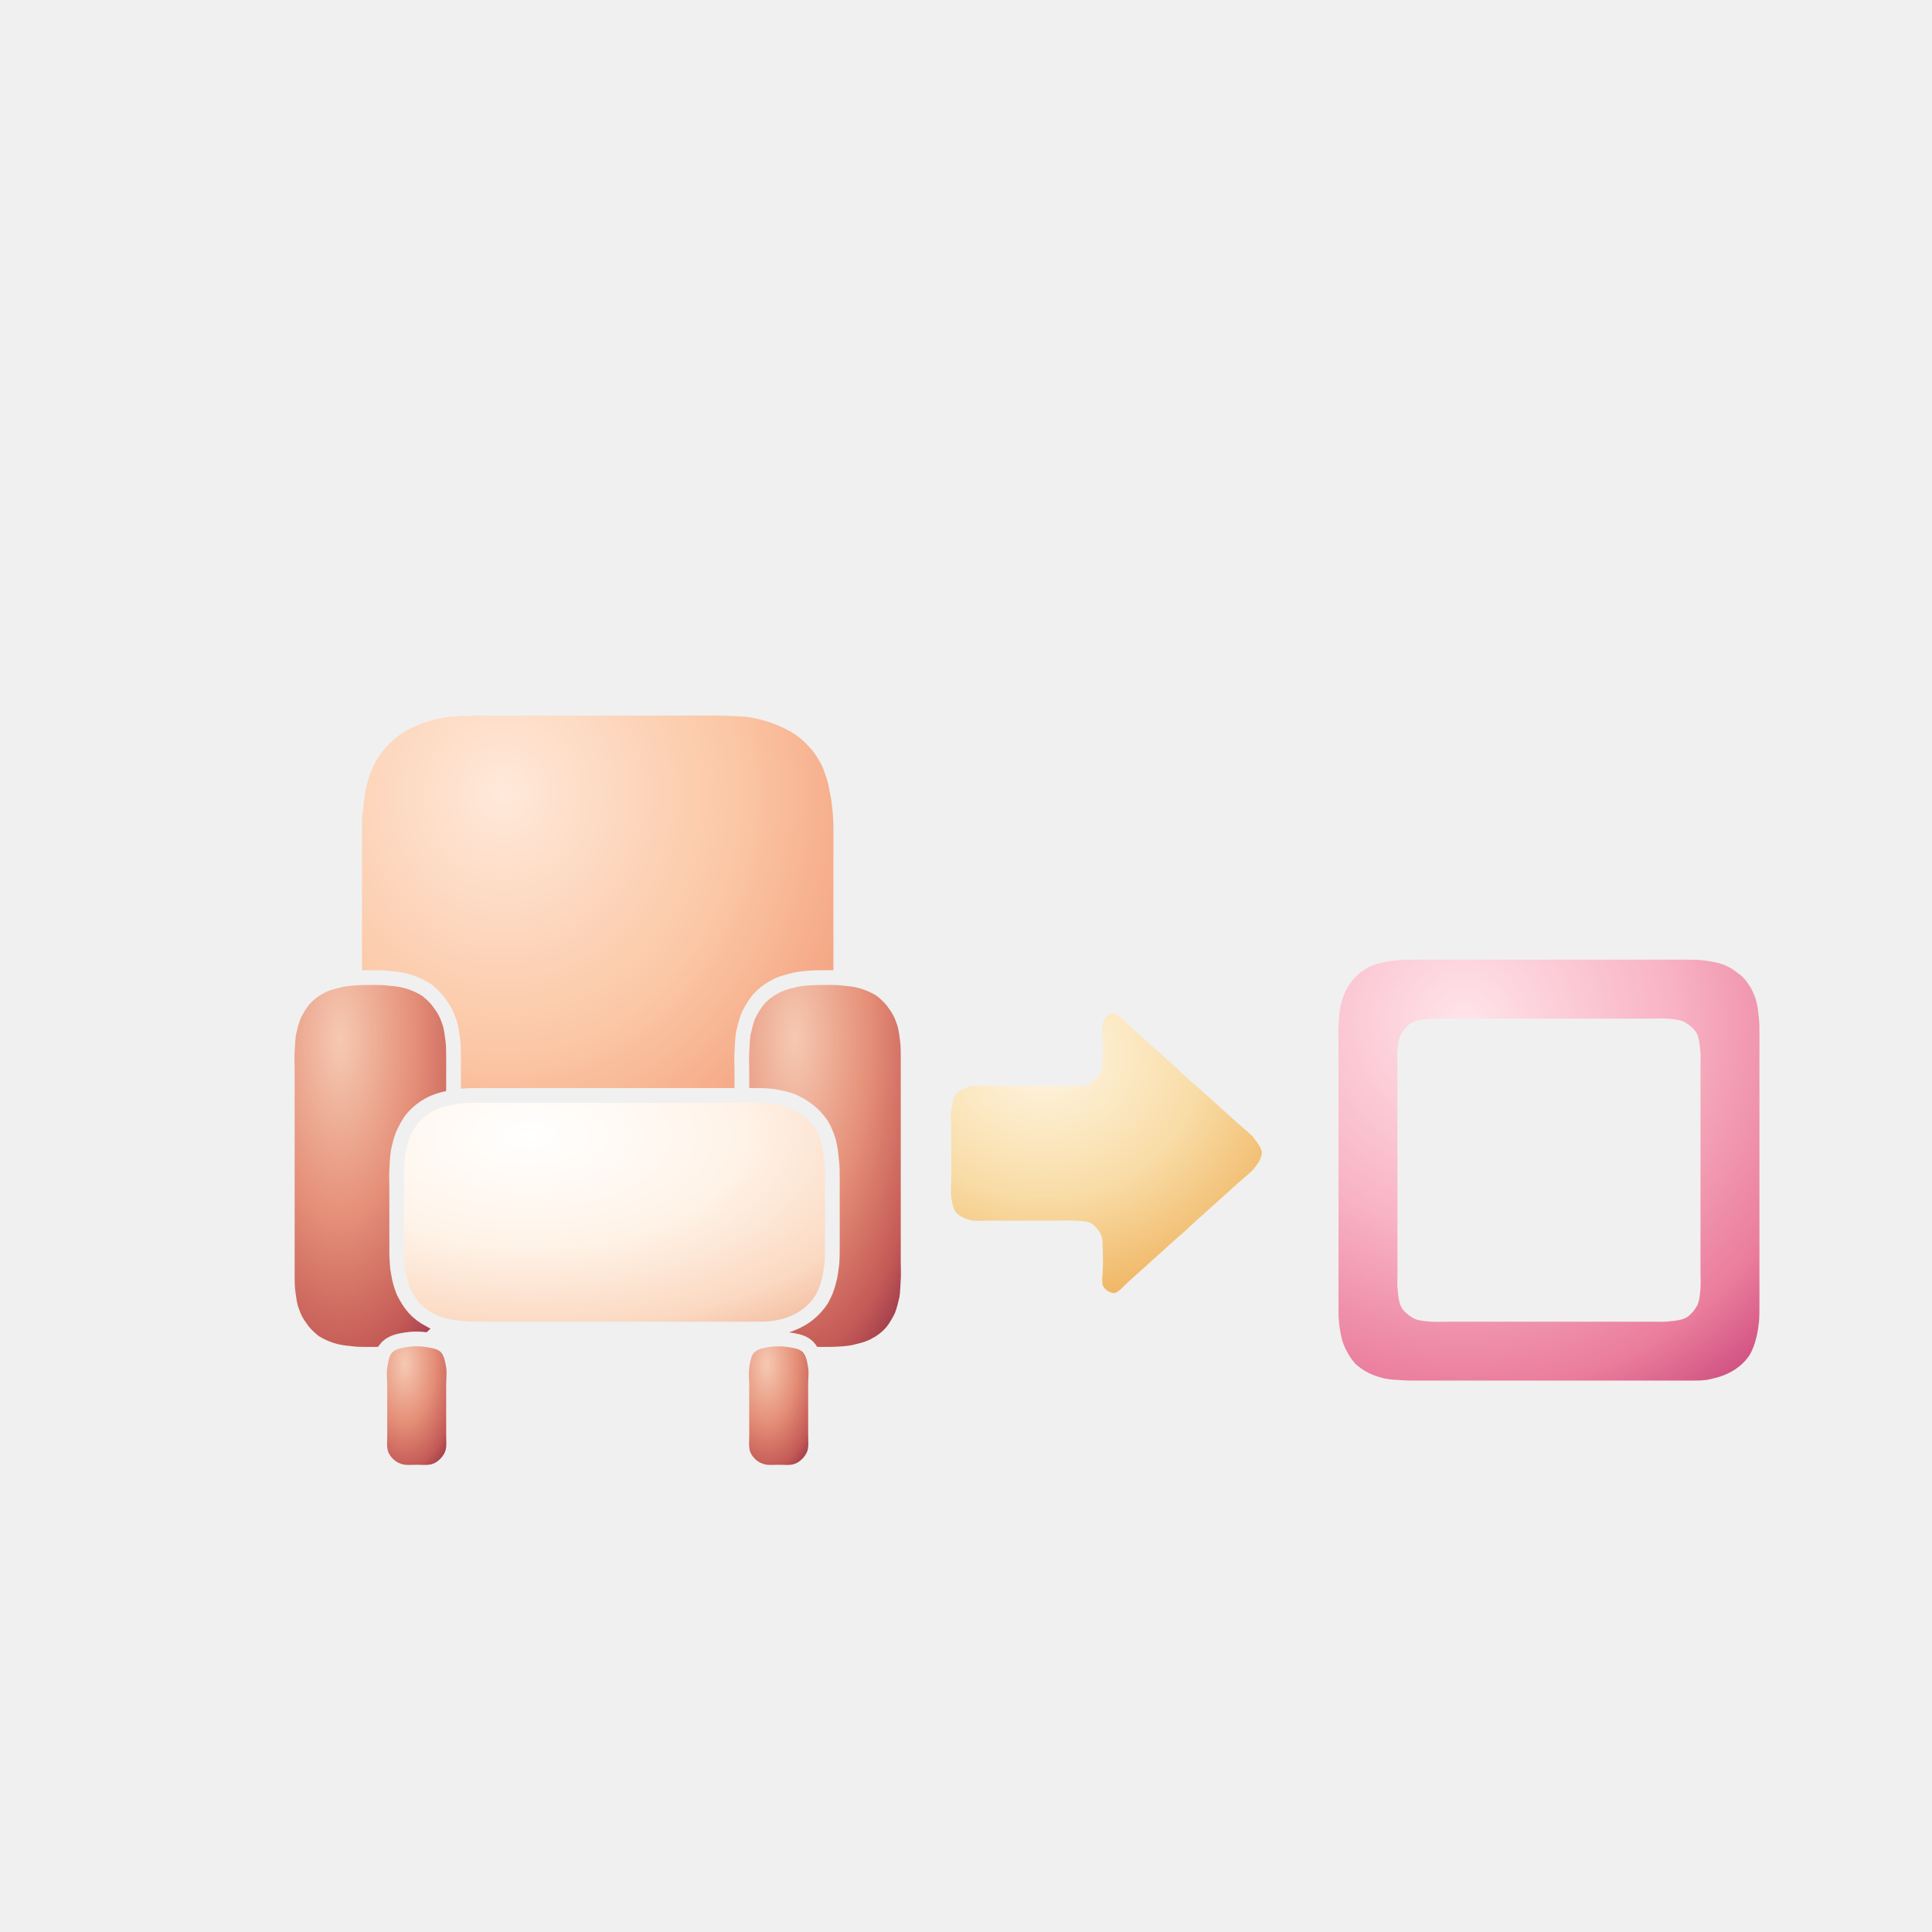
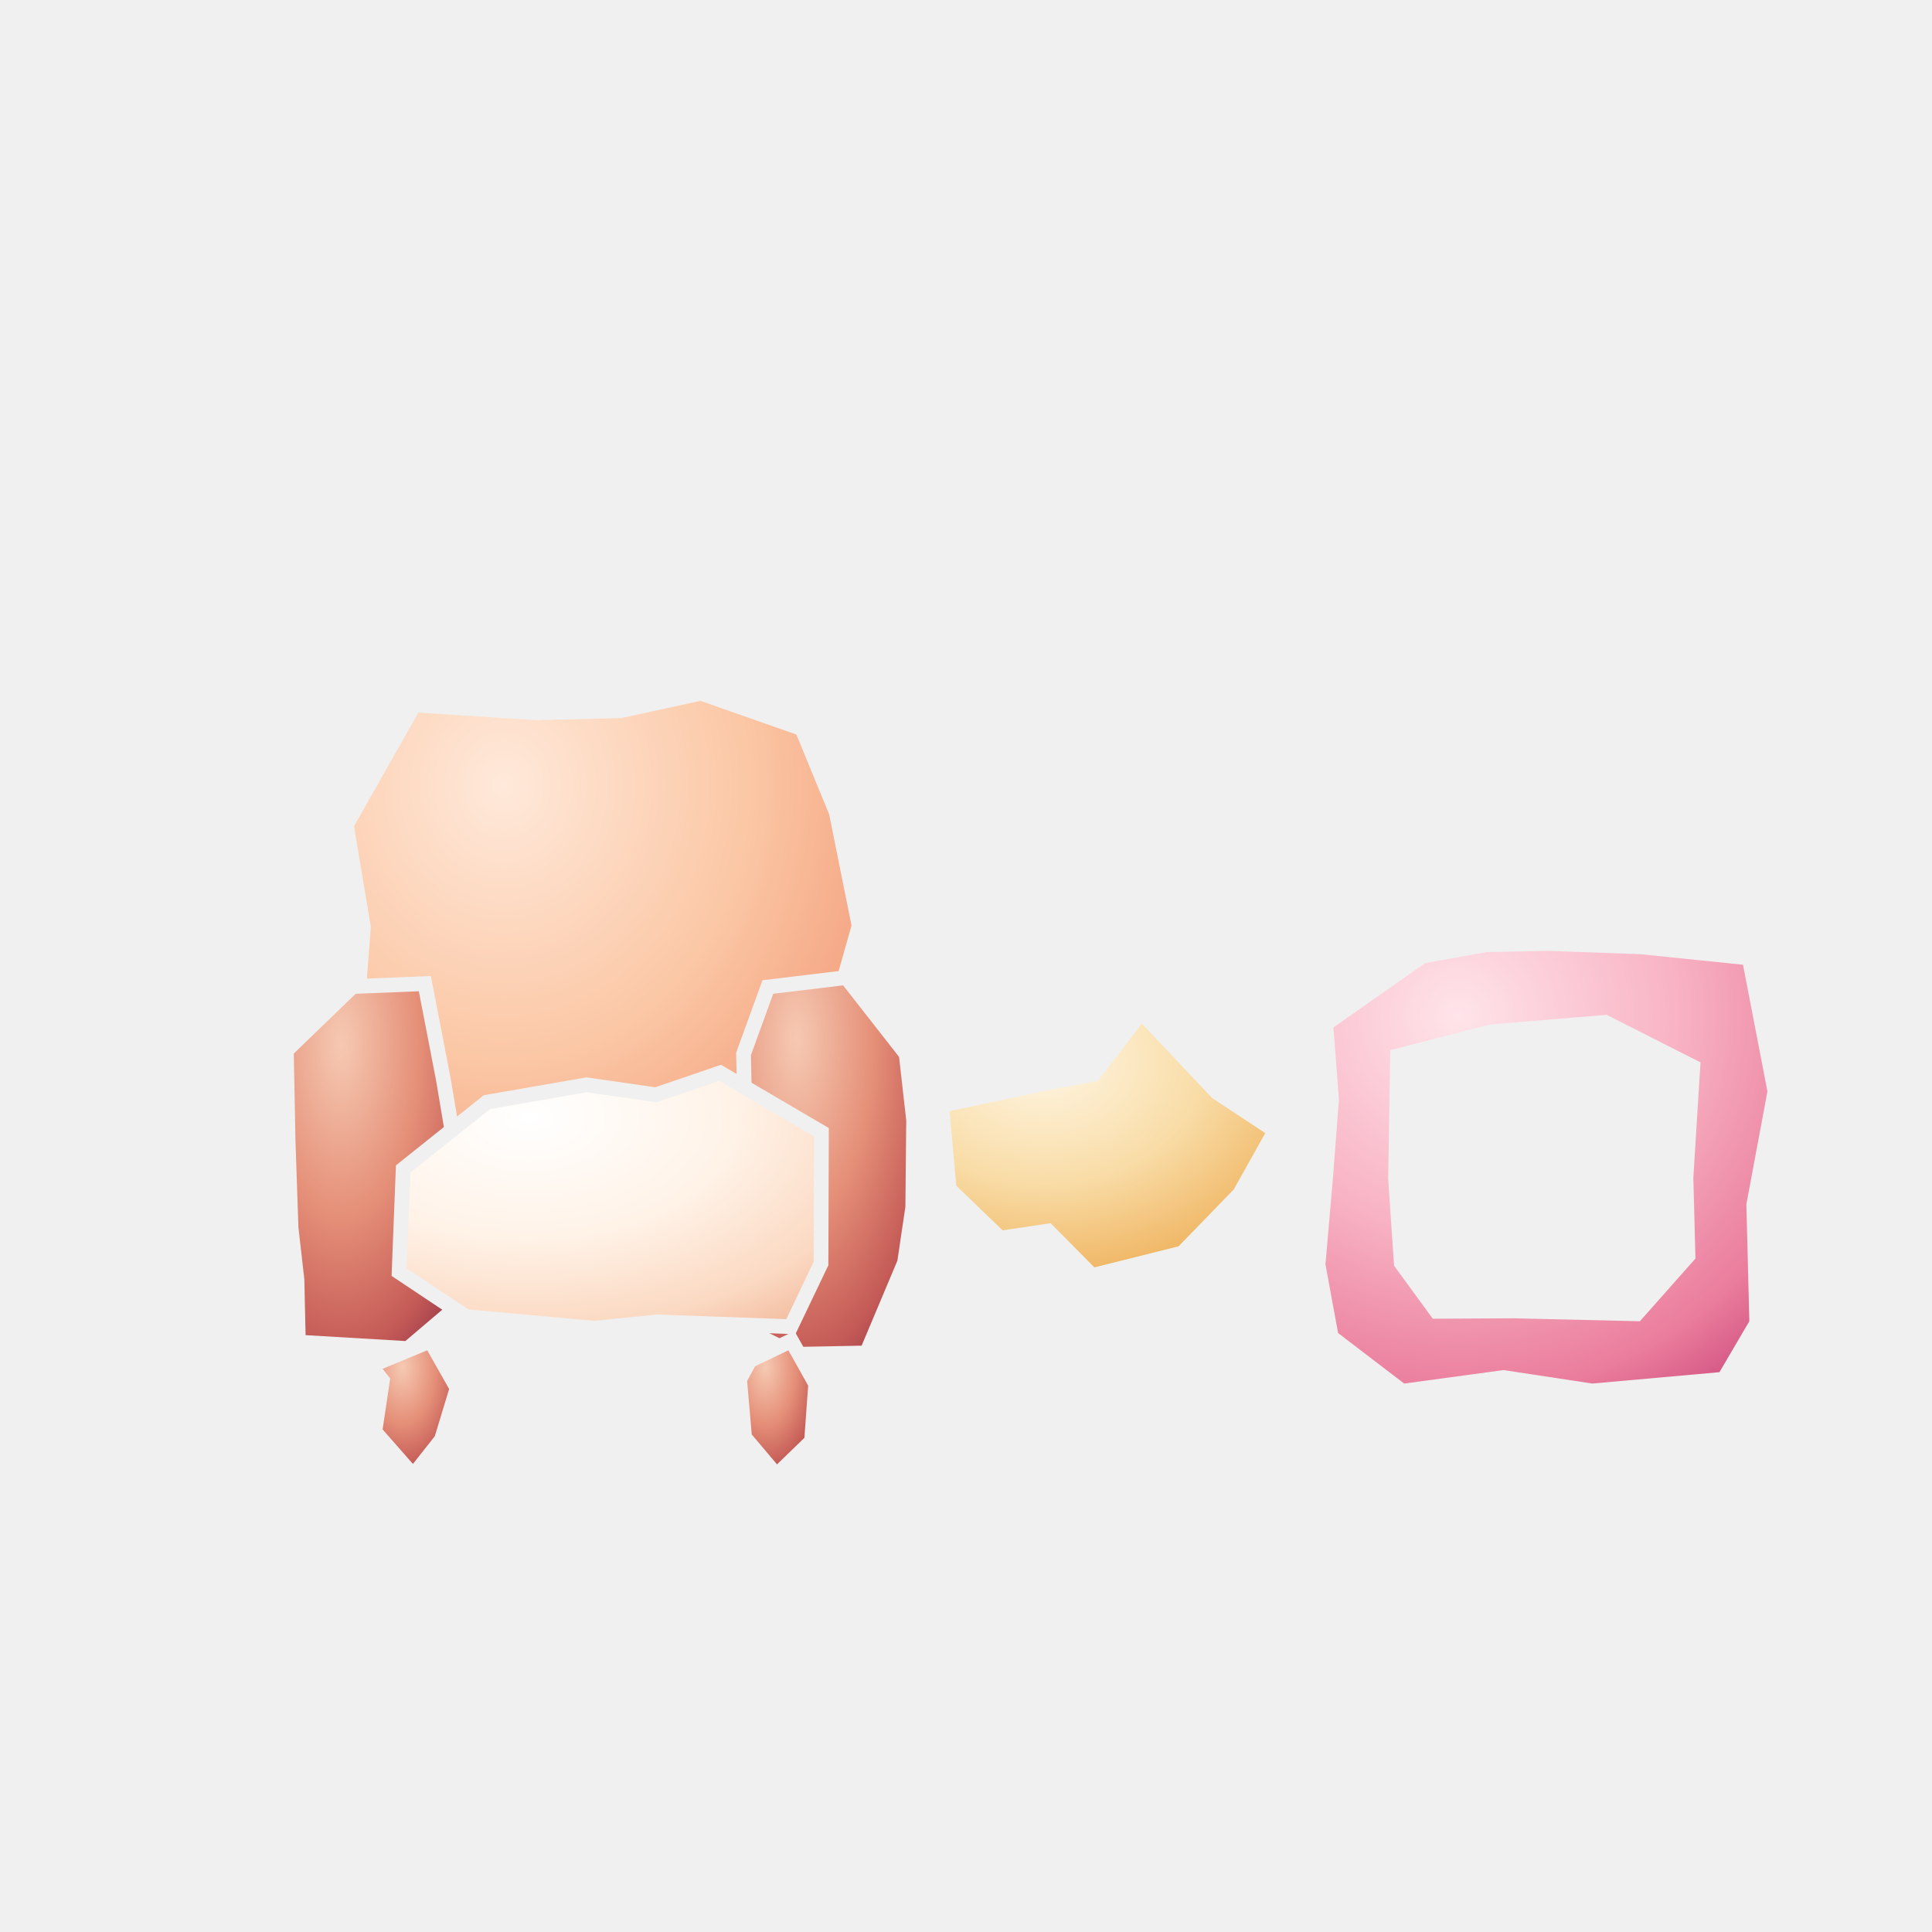
<svg xmlns="http://www.w3.org/2000/svg" width="459" height="459" viewBox="0 0 459 459" fill="none">
  <defs>
-     <path id="s0" d="M86 196C86 194.7 86.1 193.3 86.3 192C86.4 190.7 86.6 189.4 86.8 188.1C87.1 186.7 87.4 185.4 87.8 184.2C88.3 182.9 88.8 181.7 89.5 180.5C90.2 179.4 91 178.3 91.9 177.3C92.8 176.3 93.8 175.5 94.8 174.7C95.9 173.9 97.1 173.3 98.3 172.7C99.5 172.1 100.7 171.7 102 171.3C103.3 170.9 104.6 170.6 105.9 170.4C107.2 170.2 108.6 170.2 109.9 170.1C111.3 170.1 112.6 170 113.9 170C115.3 170 116.6 170 117.9 170C119.3 170 120.6 170 121.9 170C123.3 170 124.6 170 125.9 170C127.3 170 128.6 170 129.9 170C131.3 170 132.6 170 133.9 170C135.3 170 136.6 170 137.9 170C139.3 170 140.6 170 142 170C143.3 170 144.6 170 146 170C147.3 170 148.6 170 150 170C151.3 170 152.6 170 154 170C155.3 170 156.6 170 158 170C159.3 170 160.6 170 162 170C163.3 170 164.6 170 166 170C167.3 170 168.7 170 170 170C171.3 170 172.7 170.1 174 170.1C175.3 170.2 176.7 170.2 178 170.4C179.3 170.6 180.6 170.9 181.9 171.3C183.2 171.7 184.4 172.1 185.6 172.7C186.8 173.2 188 173.9 189.1 174.6C190.2 175.4 191.2 176.3 192.1 177.3C193 178.2 193.8 179.3 194.5 180.5C195.2 181.6 195.7 182.8 196.1 184.1C196.6 185.4 196.9 186.7 197.1 188C197.4 189.3 197.6 190.6 197.7 191.9C197.9 193.2 197.9 194.6 198 195.9C198 197.2 198 198.6 198 199.9C198 201.2 198 202.6 198 203.9C198 205.3 198 206.6 198 207.9C198 209.3 198 210.6 198 211.9C198 213.3 198 214.6 198 215.9C198 217.3 198 218.6 198 219.9C198 221.3 198 222.6 198 223.9C198 225.3 198 226.6 198 227.9C198 229.3 198 230.6 198 232C198 233.3 198 234.6 198 236C198 237.3 198 238.6 198 240C198 241.3 198 242.6 198 244C198 245.3 198 246.6 198 248C198 249.3 198 250.6 198 252C198 253.3 198 254.6 198 256C198 257.3 198 258.7 198 260C198 261.3 198 262.7 198 264C198 265.3 198 266.7 198 268C198 269.3 197.9 270.7 197.7 272C197.6 273.3 197.4 274.6 197.2 275.9C196.9 277.3 196.6 278.6 196.2 279.8C195.7 281.1 195.2 282.3 194.5 283.5C193.8 284.6 193 285.7 192.1 286.7C191.2 287.7 190.2 288.5 189.2 289.3C188.1 290.1 186.9 290.7 185.7 291.3C184.5 291.9 183.3 292.3 182 292.7C180.7 293.1 179.4 293.4 178.1 293.6C176.8 293.8 175.4 293.8 174.1 293.9C172.7 293.9 171.4 294 170.1 294C168.7 294 167.4 294 166.1 294C164.7 294 163.4 294 162.1 294C160.7 294 159.4 294 158.1 294C156.7 294 155.4 294 154.1 294C152.7 294 151.4 294 150.1 294C148.7 294 147.4 294 146.1 294C144.7 294 143.4 294 142 294C140.7 294 139.4 294 138 294C136.7 294 135.4 294 134 294C132.7 294 131.4 294 130 294C128.7 294 127.4 294 126 294C124.7 294 123.4 294 122 294C120.7 294 119.4 294 118 294C116.7 294 115.3 294 114 294C112.7 294 111.3 293.9 110 293.9C108.7 293.8 107.3 293.8 106 293.6C104.7 293.4 103.4 293.1 102.1 292.7C100.8 292.3 99.6 291.9 98.4 291.3C97.2 290.8 96 290.1 94.9 289.4C93.8 288.6 92.8 287.7 91.9 286.7C91 285.8 90.2 284.7 89.5 283.5C88.8 282.4 88.3 281.2 87.9 279.9C87.4 278.6 87.1 277.3 86.9 276C86.6 274.7 86.4 273.4 86.3 272.1C86.1 270.8 86.1 269.4 86 268.1C86 266.8 86 265.4 86 264.1C86 262.8 86 261.4 86 260.1C86 258.7 86 257.4 86 256.1C86 254.7 86 253.4 86 252.1C86 250.7 86 249.4 86 248.1C86 246.7 86 245.4 86 244.1C86 242.7 86 241.4 86 240.1C86 238.7 86 237.4 86 236.1C86 234.7 86 233.4 86 232C86 230.7 86 229.4 86 228C86 226.7 86 225.4 86 224C86 222.7 86 221.4 86 220C86 218.7 86 217.4 86 216C86 214.7 86 213.4 86 212C86 210.7 86 209.4 86 208C86 206.7 86 205.3 86 204C86 202.7 86 201.3 86 200C86 198.7 86 197.3 86 196Z" />
-     <path id="s1" d="M70 250C70.1 248.6 70.1 247.3 70.3 245.9C70.6 244.6 70.9 243.3 71.4 242C72 240.8 72.7 239.6 73.5 238.6C74.4 237.6 75.5 236.7 76.7 236.1C77.8 235.4 79.2 235 80.5 234.7C81.8 234.3 83.1 234.2 84.5 234.1C85.8 234 87.2 234 88.6 234C89.9 234 91.3 234 92.6 234.2C94 234.3 95.3 234.5 96.6 234.9C97.9 235.3 99.2 235.9 100.3 236.6C101.3 237.4 102.4 238.4 103.1 239.5C103.9 240.5 104.6 241.8 105 243.1C105.5 244.3 105.6 245.7 105.8 247C106 248.4 106 249.7 106 251.1C106 252.5 106 253.8 106 255.2C106 256.5 106 257.9 106 259.2C106 260.6 106 262 106 263.3C106 264.7 106 266 106 267.4C106 268.7 106 270.1 106 271.4C106 272.8 106 274.2 106 275.5C106 276.9 106 278.2 106 279.6C106 280.9 106 282.3 106 283.7C106 285 106 286.4 106 287.7C106 289.1 106 290.4 106 291.8C106 293.1 106 294.5 106 295.9C106 297.2 106 298.6 106 299.9C106 301.3 106.1 302.6 106 304C105.9 305.4 105.9 306.7 105.7 308.1C105.4 309.4 105.1 310.7 104.6 312C104 313.2 103.3 314.4 102.5 315.4C101.6 316.4 100.5 317.3 99.3 317.9C98.2 318.6 96.8 319 95.5 319.3C94.2 319.7 92.9 319.8 91.5 319.9C90.2 320 88.8 320 87.4 320C86.1 320 84.7 320 83.4 319.8C82 319.7 80.7 319.5 79.4 319.1C78.1 318.7 76.8 318.1 75.7 317.4C74.7 316.6 73.6 315.6 72.9 314.5C72.1 313.5 71.4 312.2 71 310.9C70.5 309.7 70.4 308.3 70.2 307C70 305.6 70 304.3 70 302.9C70 301.5 70 300.2 70 298.8C70 297.5 70 296.1 70 294.8C70 293.4 70 292 70 290.7C70 289.3 70 288 70 286.6C70 285.3 70 283.9 70 282.6C70 281.2 70 279.8 70 278.5C70 277.1 70 275.8 70 274.4C70 273.1 70 271.7 70 270.3C70 269 70 267.6 70 266.3C70 264.9 70 263.6 70 262.2C70 260.9 70 259.5 70 258.1C70 256.8 70 255.4 70 254.1C70 252.7 69.9 251.4 70 250Z" />
-     <path id="s2" d="M178 250C178.1 248.6 178.1 247.3 178.3 245.9C178.6 244.6 178.9 243.3 179.4 242C180 240.8 180.7 239.6 181.5 238.6C182.4 237.6 183.5 236.7 184.7 236.1C185.8 235.4 187.2 235 188.5 234.7C189.8 234.3 191.1 234.2 192.5 234.1C193.8 234 195.2 234 196.6 234C197.9 234 199.3 234 200.6 234.2C202 234.3 203.3 234.5 204.6 234.9C205.9 235.3 207.2 235.9 208.3 236.6C209.3 237.4 210.4 238.4 211.1 239.5C211.9 240.5 212.6 241.8 213 243.1C213.5 244.3 213.6 245.7 213.8 247C214 248.4 214 249.7 214 251.1C214 252.5 214 253.8 214 255.2C214 256.5 214 257.9 214 259.2C214 260.6 214 262 214 263.3C214 264.7 214 266 214 267.4C214 268.7 214 270.1 214 271.4C214 272.8 214 274.2 214 275.5C214 276.9 214 278.2 214 279.6C214 280.9 214 282.3 214 283.7C214 285 214 286.4 214 287.7C214 289.1 214 290.4 214 291.8C214 293.1 214 294.5 214 295.9C214 297.2 214 298.6 214 299.9C214 301.3 214.1 302.6 214 304C213.9 305.4 213.9 306.7 213.7 308.1C213.4 309.4 213.1 310.7 212.6 312C212 313.2 211.3 314.4 210.5 315.4C209.6 316.4 208.5 317.3 207.3 317.9C206.2 318.6 204.8 319 203.5 319.3C202.2 319.7 200.9 319.8 199.5 319.9C198.2 320 196.8 320 195.4 320C194.1 320 192.7 320 191.4 319.8C190 319.7 188.7 319.5 187.4 319.1C186.1 318.7 184.8 318.1 183.7 317.4C182.7 316.6 181.6 315.6 180.9 314.5C180.1 313.5 179.4 312.2 179 310.9C178.5 309.7 178.4 308.3 178.2 307C178 305.6 178 304.3 178 302.9C178 301.5 178 300.2 178 298.8C178 297.5 178 296.1 178 294.8C178 293.4 178 292 178 290.7C178 289.3 178 288 178 286.6C178 285.3 178 283.9 178 282.6C178 281.2 178 279.8 178 278.5C178 277.1 178 275.8 178 274.4C178 273.1 178 271.7 178 270.3C178 269 178 267.6 178 266.3C178 264.9 178 263.6 178 262.2C178 260.9 178 259.5 178 258.1C178 256.8 178 255.4 178 254.1C178 252.7 177.9 251.4 178 250Z" />
-     <path id="s3" d="M96 278C96.1 276.7 96.1 275.3 96.3 274C96.6 272.6 96.9 271.3 97.4 270.1C98 268.9 98.6 267.6 99.5 266.6C100.4 265.6 101.5 264.7 102.6 264.1C103.8 263.4 105.1 263 106.4 262.7C107.7 262.3 109.1 262.2 110.4 262.1C111.7 262 113.1 262 114.4 262C115.8 262 117.2 262 118.5 262C119.9 262 121.2 262 122.6 262C123.9 262 125.3 262 126.6 262C128 262 129.3 262 130.7 262C132 262 133.4 262 134.7 262C136.1 262 137.4 262 138.8 262C140.1 262 141.5 262 142.8 262C144.2 262 145.5 262 146.9 262C148.2 262 149.6 262 150.9 262C152.3 262 153.6 262 155 262C156.3 262 157.7 262 159 262C160.4 262 161.7 262 163.1 262C164.4 262 165.8 262 167.1 262C168.5 262 169.9 262 171.2 262C172.6 262 173.9 262 175.3 262C176.6 262 178 262 179.3 262C180.7 262 182 262 183.4 262.2C184.7 262.4 186.1 262.7 187.3 263.1C188.5 263.6 189.8 264.3 190.8 265.1C191.9 265.9 192.8 266.9 193.6 268C194.3 269.1 194.8 270.4 195.2 271.7C195.5 273 195.7 274.4 195.8 275.7C196 277 196 278.4 196 279.8C196 281.1 196 282.5 196 283.8C196 285.2 196 286.5 196 287.9C196 289.2 196 290.6 196 291.9C196 293.3 196 294.6 196 296C196 297.3 196 298.7 195.9 300C195.7 301.4 195.6 302.7 195.2 304C194.9 305.3 194.4 306.6 193.7 307.8C193 308.9 192.1 309.9 191 310.8C190 311.6 188.8 312.3 187.5 312.8C186.3 313.3 185 313.6 183.6 313.8C182.3 314 180.9 314 179.6 314C178.2 314 176.9 314 175.5 314C174.2 314 172.8 314 171.5 314C170.1 314 168.8 314 167.4 314C166.1 314 164.7 314 163.4 314C162 314 160.7 314 159.3 314C158 314 156.6 314 155.3 314C153.9 314 152.6 314 151.2 314C149.9 314 148.5 314 147.1 314C145.8 314 144.4 314 143.1 314C141.7 314 140.4 314 139 314C137.7 314 136.3 314 135 314C133.6 314 132.3 314 130.9 314C129.6 314 128.2 314 126.9 314C125.5 314 124.2 314 122.8 314C121.5 314 120.1 314 118.8 314C117.4 314 116.1 314 114.7 314C113.4 314 112 314 110.7 313.9C109.3 313.8 108 313.7 106.7 313.4C105.4 313.1 104 312.7 102.9 312C101.7 311.4 100.6 310.6 99.7 309.6C98.8 308.6 98.1 307.4 97.5 306.2C97 305 96.6 303.6 96.4 302.3C96.1 301 96.1 299.6 96 298.3C96 296.9 96 295.6 96 294.2C96 292.9 96 291.5 96 290.2C96 288.8 96 287.5 96 286.1C96 284.8 96 283.4 96 282.1C96 280.7 95.9 279.3 96 278Z" />
-     <path id="s4" d="M92 325C92.2 323.7 92.4 322.1 93.2 321.3C94.1 320.4 95.7 320.2 96.9 320C98.2 319.8 99.7 319.8 101 320C102.3 320.2 103.9 320.4 104.7 321.2C105.5 322 105.8 323.6 106 324.9C106.2 326.2 106 327.6 106 328.9C106 330.3 106 331.6 106 332.9C106 334.3 106 335.6 106 337C106 338.3 106 339.7 106 341C106 342.3 106.2 343.9 105.7 345C105.2 346.1 104.2 347.2 103 347.7C101.9 348.2 100.4 348 99 348C97.7 348 96.2 348.2 95.1 347.7C93.9 347.3 92.8 346.2 92.3 345.1C91.8 344 92 342.4 92 341.1C92 339.8 92 338.4 92 337.1C92 335.7 92 334.4 92 333C92 331.7 92 330.4 92 329C92 327.7 91.8 326.3 92 325Z" />
-     <path id="s5" d="M178 325C178.2 323.7 178.4 322.1 179.2 321.3C180.1 320.4 181.7 320.2 182.9 320C184.2 319.8 185.7 319.8 187 320C188.3 320.2 189.9 320.4 190.7 321.2C191.5 322 191.8 323.6 192 324.9C192.2 326.2 192 327.6 192 328.9C192 330.3 192 331.6 192 332.9C192 334.3 192 335.6 192 337C192 338.3 192 339.7 192 341C192 342.3 192.2 343.9 191.7 345C191.2 346.1 190.2 347.2 189 347.7C187.9 348.2 186.4 348 185 348C183.7 348 182.2 348.2 181.1 347.7C179.9 347.3 178.8 346.2 178.3 345.1C177.8 344 178 342.4 178 341.1C178 339.8 178 338.4 178 337.1C178 335.7 178 334.4 178 333C178 331.7 178 330.4 178 329C178 327.7 177.8 326.3 178 325Z" />
-     <path id="s6" d="M226 264C226.2 262.7 226.3 261.1 227 260.1C227.7 259.2 229.2 258.5 230.4 258.1C231.6 257.8 233.1 258 234.4 258C235.8 258 237.2 258 238.5 258C239.9 258 241.2 258 242.6 258C243.9 258 245.3 258 246.6 258C248 258 249.3 258 250.7 258C252 258 253.4 258.1 254.7 258C256.1 257.9 257.6 258.1 258.7 257.6C259.9 257 261 255.9 261.5 254.8C262.1 253.7 261.9 252.2 262 250.8C262.1 249.5 262 248.1 262 246.8C262 245.4 261.6 243.7 262.1 242.7C262.5 241.7 263.6 240.6 264.6 240.7C265.5 240.8 266.7 242.3 267.8 243.2C268.8 244.1 269.8 245 270.8 245.9C271.8 246.8 272.8 247.7 273.8 248.6C274.8 249.5 275.8 250.4 276.8 251.3C277.8 252.2 278.8 253.1 279.8 254C280.8 255 281.8 255.9 282.8 256.8C283.9 257.7 284.9 258.6 285.9 259.5C286.9 260.4 287.9 261.3 288.9 262.2C289.9 263.1 290.9 264 291.9 264.9C292.9 265.8 293.9 266.7 294.9 267.6C295.9 268.5 297.1 269.3 297.9 270.4C298.7 271.4 299.7 272.7 299.8 273.9C299.8 275 298.9 276.4 298.1 277.4C297.3 278.5 296.1 279.3 295.1 280.2C294.1 281.1 293.1 282 292.1 282.9C291.1 283.8 290.1 284.7 289.1 285.6C288.1 286.5 287.1 287.4 286.1 288.3C285.1 289.2 284.1 290.1 283.1 291C282.1 292 281.1 292.9 280 293.8C279 294.7 278 295.6 277 296.5C276 297.4 275 298.3 274 299.2C273 300.1 272 301 271 301.9C270 302.8 269 303.7 268 304.6C267 305.5 265.8 307 264.8 307.2C263.9 307.3 262.6 306.5 262.1 305.6C261.6 304.6 262 302.9 262 301.5C262 300.2 262.1 298.8 262 297.5C261.9 296.1 262.1 294.6 261.6 293.4C261.1 292.3 260.1 291.1 259 290.5C257.9 290 256.4 290.1 255 290C253.7 289.9 252.3 290 251 290C249.6 290 248.3 290 246.9 290C245.6 290 244.2 290 242.9 290C241.5 290 240.1 290 238.8 290C237.4 290 236.1 290 234.7 290C233.4 290 231.9 290.2 230.7 289.9C229.4 289.6 228 289 227.2 288.1C226.4 287.2 226.2 285.6 226 284.3C225.8 283 226 281.6 226 280.2C226 278.9 226 277.5 226 276.2C226 274.8 226 273.5 226 272.1C226 270.8 226 269.4 226 268.1C226 266.7 225.8 265.3 226 264Z" />
-     <path id="s7" d="M318 244C318.1 242.7 318.1 241.3 318.3 240C318.5 238.7 318.9 237.3 319.4 236.1C319.9 234.9 320.6 233.7 321.5 232.7C322.3 231.7 323.4 230.8 324.6 230.1C325.7 229.4 327 229 328.3 228.7C329.6 228.4 331 228.2 332.3 228.1C333.7 228 335 228 336.4 228C337.7 228 339 228 340.4 228C341.7 228 343.1 228 344.4 228C345.8 228 347.1 228 348.5 228C349.8 228 351.2 228 352.5 228C353.9 228 355.2 228 356.6 228C357.9 228 359.2 228 360.6 228C361.9 228 363.3 228 364.6 228C366 228 367.3 228 368.7 228C370 228 371.4 228 372.7 228C374.1 228 375.4 228 376.8 228C378.1 228 379.4 228 380.8 228C382.1 228 383.5 228 384.8 228C386.2 228 387.5 228 388.9 228C390.2 228 391.6 228 392.9 228C394.3 228 395.6 228 397 228C398.3 228 399.6 228 401 228C402.3 228 403.7 228 405 228.2C406.4 228.4 407.7 228.6 409 229C410.2 229.4 411.5 230.1 412.5 230.9C413.6 231.6 414.6 232.6 415.3 233.7C416.1 234.8 416.7 236.1 417.1 237.3C417.5 238.6 417.7 240 417.8 241.3C418 242.6 418 244 418 245.3C418 246.7 418 248 418 249.4C418 250.7 418 252.1 418 253.4C418 254.8 418 256.1 418 257.5C418 258.8 418 260.2 418 261.5C418 262.8 418 264.2 418 265.5C418 266.9 418 268.2 418 269.6C418 270.9 418 272.3 418 273.6C418 275 418 276.3 418 277.7C418 279 418 280.4 418 281.7C418 283 418 284.4 418 285.7C418 287.1 418 288.4 418 289.8C418 291.1 418 292.5 418 293.8C418 295.2 418 296.5 418 297.9C418 299.2 418 300.6 418 301.9C418 303.2 418 304.6 418 305.9C418 307.3 418 308.6 418 310C418 311.3 418 312.7 417.9 314C417.7 315.4 417.6 316.7 417.2 318C416.9 319.3 416.4 320.6 415.8 321.7C415.1 322.9 414.1 323.9 413.1 324.7C412 325.6 410.8 326.2 409.6 326.7C408.4 327.2 407 327.5 405.7 327.8C404.4 328 403 328 401.7 328C400.3 328 399 328 397.6 328C396.3 328 394.9 328 393.6 328C392.2 328 390.9 328 389.5 328C388.2 328 386.9 328 385.5 328C384.2 328 382.8 328 381.5 328C380.1 328 378.8 328 377.4 328C376.1 328 374.7 328 373.4 328C372 328 370.7 328 369.3 328C368 328 366.7 328 365.3 328C364 328 362.6 328 361.3 328C359.9 328 358.6 328 357.2 328C355.9 328 354.5 328 353.2 328C351.8 328 350.5 328 349.1 328C347.8 328 346.5 328 345.1 328C343.8 328 342.4 328 341.1 328C339.7 328 338.4 328 337 328C335.7 328 334.3 328 333 327.9C331.7 327.8 330.3 327.8 329 327.5C327.7 327.2 326.4 326.8 325.2 326.2C324 325.6 322.8 324.8 321.9 323.9C321 322.9 320.3 321.7 319.7 320.5C319.1 319.3 318.7 318 318.5 316.7C318.2 315.4 318.1 314 318 312.7C318 311.3 318 310 318 308.6C318 307.3 318 305.9 318 304.6C318 303.3 318 301.9 318 300.6C318 299.2 318 297.9 318 296.5C318 295.2 318 293.8 318 292.5C318 291.1 318 289.8 318 288.4C318 287.1 318 285.7 318 284.4C318 283.1 318 281.7 318 280.4C318 279 318 277.7 318 276.3C318 275 318 273.6 318 272.3C318 270.9 318 269.6 318 268.2C318 266.9 318 265.5 318 264.2C318 262.9 318 261.5 318 260.2C318 258.8 318 257.5 318 256.1C318 254.8 318 253.4 318 252.1C318 250.7 318 249.4 318 248C318 246.7 317.9 245.3 318 244ZM332 250C332.1 248.7 332.2 247.2 332.7 246C333.3 244.9 334.2 243.7 335.3 243C336.4 242.4 337.9 242.2 339.2 242.1C340.5 241.9 341.9 242 343.3 242C344.6 242 346 242 347.3 242C348.7 242 350 242 351.4 242C352.7 242 354.1 242 355.4 242C356.8 242 358.1 242 359.5 242C360.8 242 362.2 242 363.5 242C364.9 242 366.3 242 367.6 242C369 242 370.3 242 371.7 242C373 242 374.4 242 375.7 242C377.1 242 378.4 242 379.8 242C381.1 242 382.5 242 383.8 242C385.2 242 386.5 242 387.9 242C389.2 242 390.6 242 391.9 242C393.3 242 394.7 241.9 396 242C397.3 242.1 398.8 242.2 400 242.7C401.1 243.3 402.3 244.2 403 245.3C403.6 246.4 403.8 247.9 403.9 249.2C404.1 250.5 404 251.9 404 253.3C404 254.6 404 256 404 257.3C404 258.7 404 260 404 261.4C404 262.7 404 264.1 404 265.4C404 266.8 404 268.1 404 269.5C404 270.8 404 272.2 404 273.5C404 274.9 404 276.3 404 277.6C404 279 404 280.3 404 281.7C404 283 404 284.4 404 285.7C404 287.1 404 288.4 404 289.8C404 291.1 404 292.5 404 293.8C404 295.2 404 296.5 404 297.9C404 299.2 404 300.6 404 301.9C404 303.3 404.1 304.7 404 306C403.9 307.3 403.8 308.8 403.3 310C402.7 311.1 401.8 312.3 400.7 313C399.6 313.6 398.1 313.8 396.8 313.9C395.5 314.1 394.1 314 392.7 314C391.4 314 390 314 388.7 314C387.3 314 386 314 384.6 314C383.3 314 381.9 314 380.6 314C379.2 314 377.9 314 376.5 314C375.2 314 373.8 314 372.5 314C371.1 314 369.7 314 368.4 314C367 314 365.7 314 364.3 314C363 314 361.6 314 360.3 314C358.9 314 357.6 314 356.2 314C354.9 314 353.5 314 352.2 314C350.8 314 349.5 314 348.1 314C346.8 314 345.4 314 344.1 314C342.7 314 341.3 314.1 340 314C338.7 313.9 337.2 313.8 336 313.3C334.9 312.7 333.7 311.8 333 310.7C332.4 309.6 332.2 308.1 332.1 306.8C331.9 305.5 332 304.1 332 302.7C332 301.4 332 300 332 298.7C332 297.3 332 296 332 294.6C332 293.3 332 291.9 332 290.6C332 289.2 332 287.9 332 286.5C332 285.2 332 283.8 332 282.5C332 281.1 332 279.7 332 278.4C332 277 332 275.7 332 274.3C332 273 332 271.6 332 270.3C332 268.9 332 267.6 332 266.2C332 264.9 332 263.5 332 262.2C332 260.8 332 259.5 332 258.1C332 256.8 332 255.4 332 254.1C332 252.7 331.9 251.3 332 250Z" />
+     <path id="s0" d="M84.1 196.3L99.4 169.3L127.6 171.1L147.6 170.6L166.4 166.5L189.2 174.5L197 193.5L202.3 219.9L196.4 240.7L200.7 265.1L192.3 288.1L162.4 299.1L139.6 296.6L120.8 296.5L96.1 289L85.7 268L85.8 250.5L88.1 220.2Z" />
+     <path id="s1" d="M69.8 250.3L84.5 236.1L99.5 235.5L103.6 256.7L105.6 268.6L107.3 284.1L106.9 309.6L96.3 318.6L72.6 317.2L72.3 303.9L70.9 291.6L70.2 271.1Z" />
+     <path id="s2" d="M178.4 250.7L183.7 236.1L200.3 234.1L213.6 251.1L215.3 266.2L215.1 286.7L213.2 299.5L204.7 319.7L189.3 320L178.1 314.4L181.3 298.4L179.1 282.3Z" />
+     <path id="s3" d="M97.5 278.6L116.4 263.5L139.4 259.5L156 261.9L170.9 256.8L193.4 270L193.3 299.8L186.8 313.4L156 312.3L141.2 313.8L111.3 311.1L96.6 301.3Z" />
+     <path id="s4" d="M90.9 325.2L101.5 320.8L106.7 330L103.3 341.2L98.1 347.8L90.9 339.6L92.7 327.5Z" />
+     <path id="s5" d="M179.4 324.6L187.3 320.8L192 329.2L191.1 341.6L184.6 347.9L178.6 340.8L177.5 328.1Z" />
+     <path id="s6" d="M225.6 264L248.5 259.1L260.8 256.8L271.3 243.2L288 260.9L300.6 269.2L293.1 282.6L280 296.1L260 301.1L249.6 290.6L238.2 292.3L227.2 281.7Z" />
+     <path id="s7" d="M316.8 244.1L338.6 228.8L353.1 226.2L367.6 225.9L389.8 226.7L414.1 229.2L419.9 259.3L414.9 286.1L415.6 313.9L408.5 326L378.3 328.7L357.2 325.5L333.6 328.7L317.9 316.7L314.9 300.4L316.7 279.6L318.1 261.2ZM330.3 249.5L354 243.4L381.7 241.1L404 252.4L402.3 279.8L402.8 299L389.6 313.9L359.6 313.2L340.4 313.3L331.2 300.7L329.8 280.1Z" />
    <radialGradient id="g0" cx="0.3" cy="0.15" r="1.1">
      <stop offset="0" stop-color="#FFE9DA" />
      <stop offset="0.45" stop-color="#FBC7A5" />
      <stop offset="0.8" stop-color="#F29A78" />
      <stop offset="1" stop-color="#E0766A" />
    </radialGradient>
    <mask id="m0" maskUnits="userSpaceOnUse" x="0" y="0" width="459" height="459">
      <rect width="459" height="459" fill="#fff" />
-       <use href="#s1" fill="#000" stroke="#000" stroke-width="7" stroke-linejoin="round" />
-       <use href="#s2" fill="#000" stroke="#000" stroke-width="7" stroke-linejoin="round" />
-       <use href="#s3" fill="#000" stroke="#000" stroke-width="7" stroke-linejoin="round" />
-       <use href="#s4" fill="#000" stroke="#000" stroke-width="7" stroke-linejoin="round" />
-       <use href="#s5" fill="#000" stroke="#000" stroke-width="7" stroke-linejoin="round" />
-       <use href="#s6" fill="#000" stroke="#000" stroke-width="7" stroke-linejoin="round" />
-       <use href="#s7" fill="#000" stroke="#000" stroke-width="7" stroke-linejoin="round" />
+       <use href="#s1" fill="#000" stroke="#000" stroke-width="7" stroke-linejoin="miter" />
+       <use href="#s2" fill="#000" stroke="#000" stroke-width="7" stroke-linejoin="miter" />
+       <use href="#s3" fill="#000" stroke="#000" stroke-width="7" stroke-linejoin="miter" />
+       <use href="#s4" fill="#000" stroke="#000" stroke-width="7" stroke-linejoin="miter" />
+       <use href="#s5" fill="#000" stroke="#000" stroke-width="7" stroke-linejoin="miter" />
+       <use href="#s6" fill="#000" stroke="#000" stroke-width="7" stroke-linejoin="miter" />
+       <use href="#s7" fill="#000" stroke="#000" stroke-width="7" stroke-linejoin="miter" />
    </mask>
    <radialGradient id="g1" cx="0.3" cy="0.15" r="1.1">
      <stop offset="0" stop-color="#F6C9B2" />
      <stop offset="0.45" stop-color="#E58F78" />
      <stop offset="0.8" stop-color="#C45A56" />
      <stop offset="1" stop-color="#8E2F48" />
    </radialGradient>
    <mask id="m1" maskUnits="userSpaceOnUse" x="0" y="0" width="459" height="459">
      <rect width="459" height="459" fill="#fff" />
-       <use href="#s2" fill="#000" stroke="#000" stroke-width="7" stroke-linejoin="round" />
-       <use href="#s3" fill="#000" stroke="#000" stroke-width="7" stroke-linejoin="round" />
-       <use href="#s4" fill="#000" stroke="#000" stroke-width="7" stroke-linejoin="round" />
-       <use href="#s5" fill="#000" stroke="#000" stroke-width="7" stroke-linejoin="round" />
-       <use href="#s6" fill="#000" stroke="#000" stroke-width="7" stroke-linejoin="round" />
-       <use href="#s7" fill="#000" stroke="#000" stroke-width="7" stroke-linejoin="round" />
+       <use href="#s2" fill="#000" stroke="#000" stroke-width="7" stroke-linejoin="miter" />
+       <use href="#s3" fill="#000" stroke="#000" stroke-width="7" stroke-linejoin="miter" />
+       <use href="#s4" fill="#000" stroke="#000" stroke-width="7" stroke-linejoin="miter" />
+       <use href="#s5" fill="#000" stroke="#000" stroke-width="7" stroke-linejoin="miter" />
+       <use href="#s6" fill="#000" stroke="#000" stroke-width="7" stroke-linejoin="miter" />
+       <use href="#s7" fill="#000" stroke="#000" stroke-width="7" stroke-linejoin="miter" />
    </mask>
    <radialGradient id="g2" cx="0.3" cy="0.15" r="1.1">
      <stop offset="0" stop-color="#F6C9B2" />
      <stop offset="0.45" stop-color="#E58F78" />
      <stop offset="0.8" stop-color="#C45A56" />
      <stop offset="1" stop-color="#8E2F48" />
    </radialGradient>
    <mask id="m2" maskUnits="userSpaceOnUse" x="0" y="0" width="459" height="459">
      <rect width="459" height="459" fill="#fff" />
-       <use href="#s3" fill="#000" stroke="#000" stroke-width="7" stroke-linejoin="round" />
-       <use href="#s4" fill="#000" stroke="#000" stroke-width="7" stroke-linejoin="round" />
-       <use href="#s5" fill="#000" stroke="#000" stroke-width="7" stroke-linejoin="round" />
-       <use href="#s6" fill="#000" stroke="#000" stroke-width="7" stroke-linejoin="round" />
-       <use href="#s7" fill="#000" stroke="#000" stroke-width="7" stroke-linejoin="round" />
+       <use href="#s3" fill="#000" stroke="#000" stroke-width="7" stroke-linejoin="miter" />
+       <use href="#s4" fill="#000" stroke="#000" stroke-width="7" stroke-linejoin="miter" />
+       <use href="#s5" fill="#000" stroke="#000" stroke-width="7" stroke-linejoin="miter" />
+       <use href="#s6" fill="#000" stroke="#000" stroke-width="7" stroke-linejoin="miter" />
+       <use href="#s7" fill="#000" stroke="#000" stroke-width="7" stroke-linejoin="miter" />
    </mask>
    <radialGradient id="g3" cx="0.3" cy="0.15" r="1.1">
      <stop offset="0" stop-color="#FFFFFF" />
      <stop offset="0.45" stop-color="#FFF3E8" />
      <stop offset="0.8" stop-color="#FBD9C2" />
      <stop offset="1" stop-color="#F2B99B" />
    </radialGradient>
    <mask id="m3" maskUnits="userSpaceOnUse" x="0" y="0" width="459" height="459">
      <rect width="459" height="459" fill="#fff" />
-       <use href="#s4" fill="#000" stroke="#000" stroke-width="7" stroke-linejoin="round" />
-       <use href="#s5" fill="#000" stroke="#000" stroke-width="7" stroke-linejoin="round" />
-       <use href="#s6" fill="#000" stroke="#000" stroke-width="7" stroke-linejoin="round" />
-       <use href="#s7" fill="#000" stroke="#000" stroke-width="7" stroke-linejoin="round" />
+       <use href="#s4" fill="#000" stroke="#000" stroke-width="7" stroke-linejoin="miter" />
+       <use href="#s5" fill="#000" stroke="#000" stroke-width="7" stroke-linejoin="miter" />
+       <use href="#s6" fill="#000" stroke="#000" stroke-width="7" stroke-linejoin="miter" />
+       <use href="#s7" fill="#000" stroke="#000" stroke-width="7" stroke-linejoin="miter" />
    </mask>
    <radialGradient id="g4" cx="0.3" cy="0.15" r="1.1">
      <stop offset="0" stop-color="#F6C9B2" />
      <stop offset="0.45" stop-color="#E58F78" />
      <stop offset="0.8" stop-color="#C45A56" />
      <stop offset="1" stop-color="#8E2F48" />
    </radialGradient>
    <mask id="m4" maskUnits="userSpaceOnUse" x="0" y="0" width="459" height="459">
      <rect width="459" height="459" fill="#fff" />
-       <use href="#s5" fill="#000" stroke="#000" stroke-width="7" stroke-linejoin="round" />
-       <use href="#s6" fill="#000" stroke="#000" stroke-width="7" stroke-linejoin="round" />
-       <use href="#s7" fill="#000" stroke="#000" stroke-width="7" stroke-linejoin="round" />
+       <use href="#s5" fill="#000" stroke="#000" stroke-width="7" stroke-linejoin="miter" />
+       <use href="#s6" fill="#000" stroke="#000" stroke-width="7" stroke-linejoin="miter" />
+       <use href="#s7" fill="#000" stroke="#000" stroke-width="7" stroke-linejoin="miter" />
    </mask>
    <radialGradient id="g5" cx="0.3" cy="0.15" r="1.1">
      <stop offset="0" stop-color="#F6C9B2" />
      <stop offset="0.45" stop-color="#E58F78" />
      <stop offset="0.8" stop-color="#C45A56" />
      <stop offset="1" stop-color="#8E2F48" />
    </radialGradient>
    <mask id="m5" maskUnits="userSpaceOnUse" x="0" y="0" width="459" height="459">
      <rect width="459" height="459" fill="#fff" />
-       <use href="#s6" fill="#000" stroke="#000" stroke-width="7" stroke-linejoin="round" />
-       <use href="#s7" fill="#000" stroke="#000" stroke-width="7" stroke-linejoin="round" />
+       <use href="#s6" fill="#000" stroke="#000" stroke-width="7" stroke-linejoin="miter" />
+       <use href="#s7" fill="#000" stroke="#000" stroke-width="7" stroke-linejoin="miter" />
    </mask>
    <radialGradient id="g6" cx="0.3" cy="0.15" r="1.1">
      <stop offset="0" stop-color="#FFF6E4" />
      <stop offset="0.45" stop-color="#F9DDA8" />
      <stop offset="0.8" stop-color="#F0B766" />
      <stop offset="1" stop-color="#DE8F4A" />
    </radialGradient>
    <mask id="m6" maskUnits="userSpaceOnUse" x="0" y="0" width="459" height="459">
      <rect width="459" height="459" fill="#fff" />
-       <use href="#s7" fill="#000" stroke="#000" stroke-width="7" stroke-linejoin="round" />
+       <use href="#s7" fill="#000" stroke="#000" stroke-width="7" stroke-linejoin="miter" />
    </mask>
    <radialGradient id="g7" cx="0.3" cy="0.15" r="1.1">
      <stop offset="0" stop-color="#FFE4EA" />
      <stop offset="0.45" stop-color="#F8B3C4" />
      <stop offset="0.8" stop-color="#EA7C9C" />
      <stop offset="1" stop-color="#C9467A" />
    </radialGradient>
  </defs>
  <use href="#s0" fill="url(#g0)" fill-rule="evenodd" mask="url(#m0)" />
  <use href="#s1" fill="url(#g1)" fill-rule="evenodd" mask="url(#m1)" />
  <use href="#s2" fill="url(#g2)" fill-rule="evenodd" mask="url(#m2)" />
  <use href="#s3" fill="url(#g3)" fill-rule="evenodd" mask="url(#m3)" />
  <use href="#s4" fill="url(#g4)" fill-rule="evenodd" mask="url(#m4)" />
  <use href="#s5" fill="url(#g5)" fill-rule="evenodd" mask="url(#m5)" />
  <use href="#s6" fill="url(#g6)" fill-rule="evenodd" mask="url(#m6)" />
  <use href="#s7" fill="url(#g7)" fill-rule="evenodd" />
</svg>
